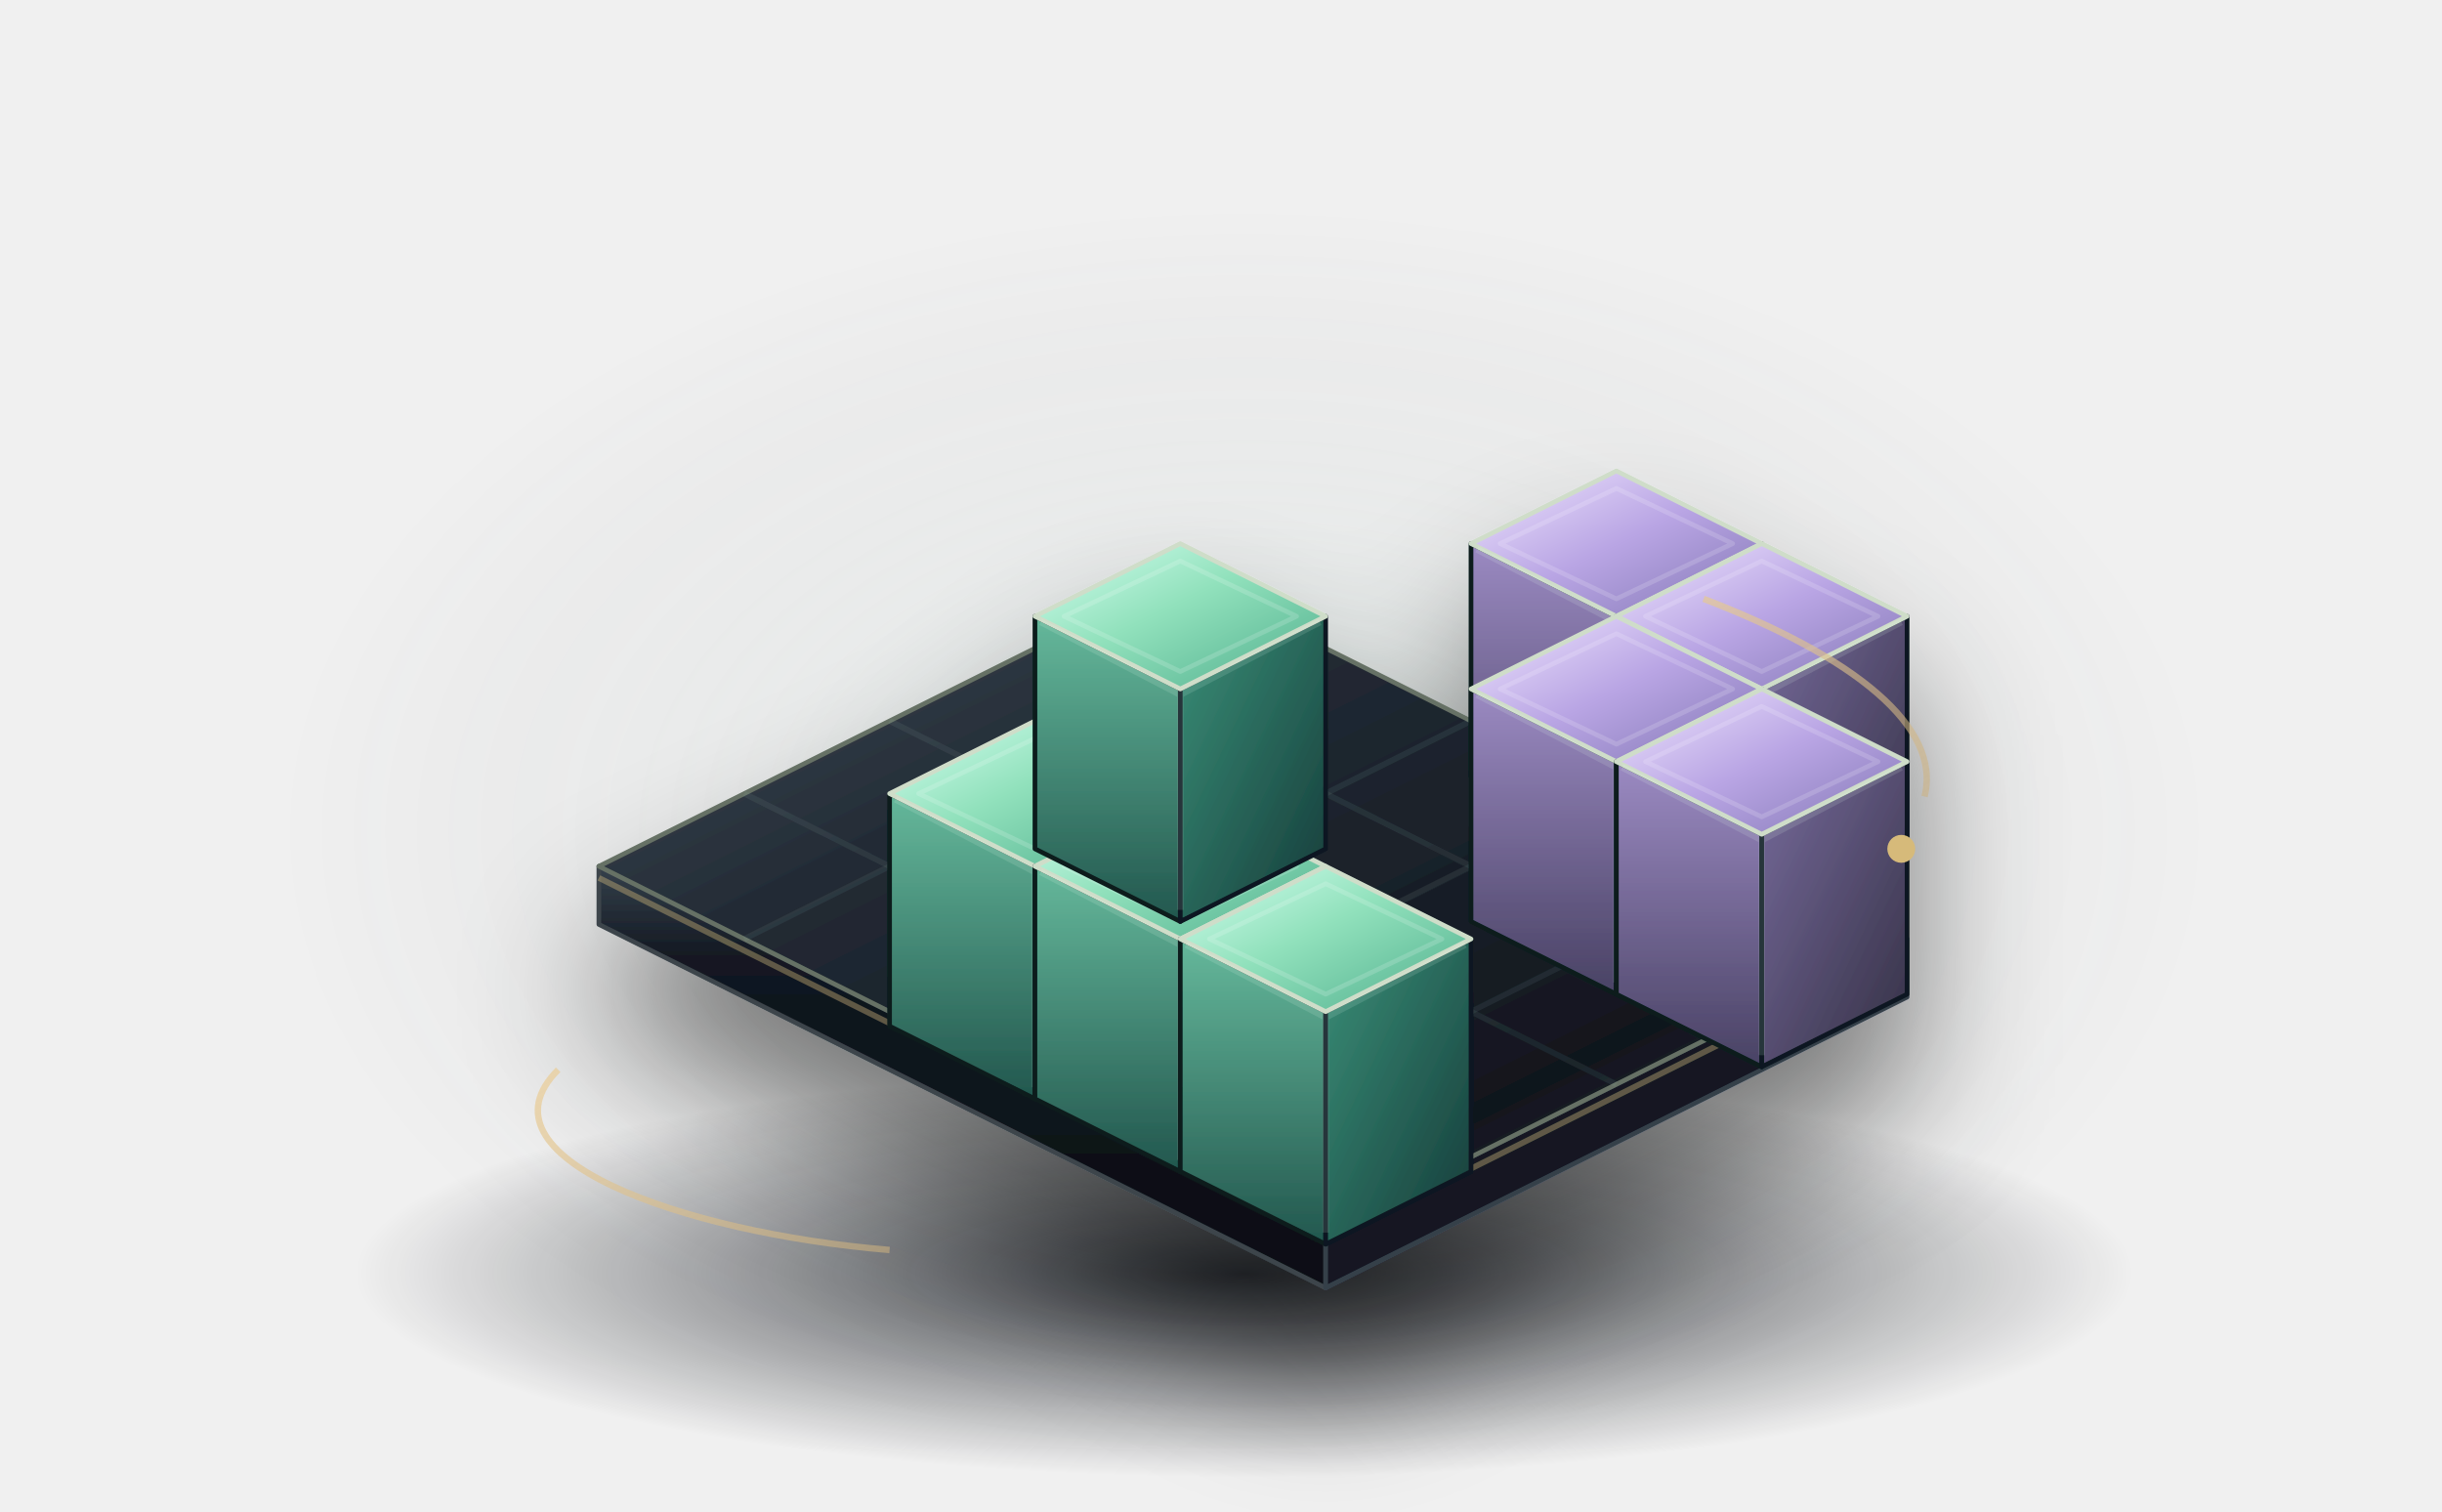
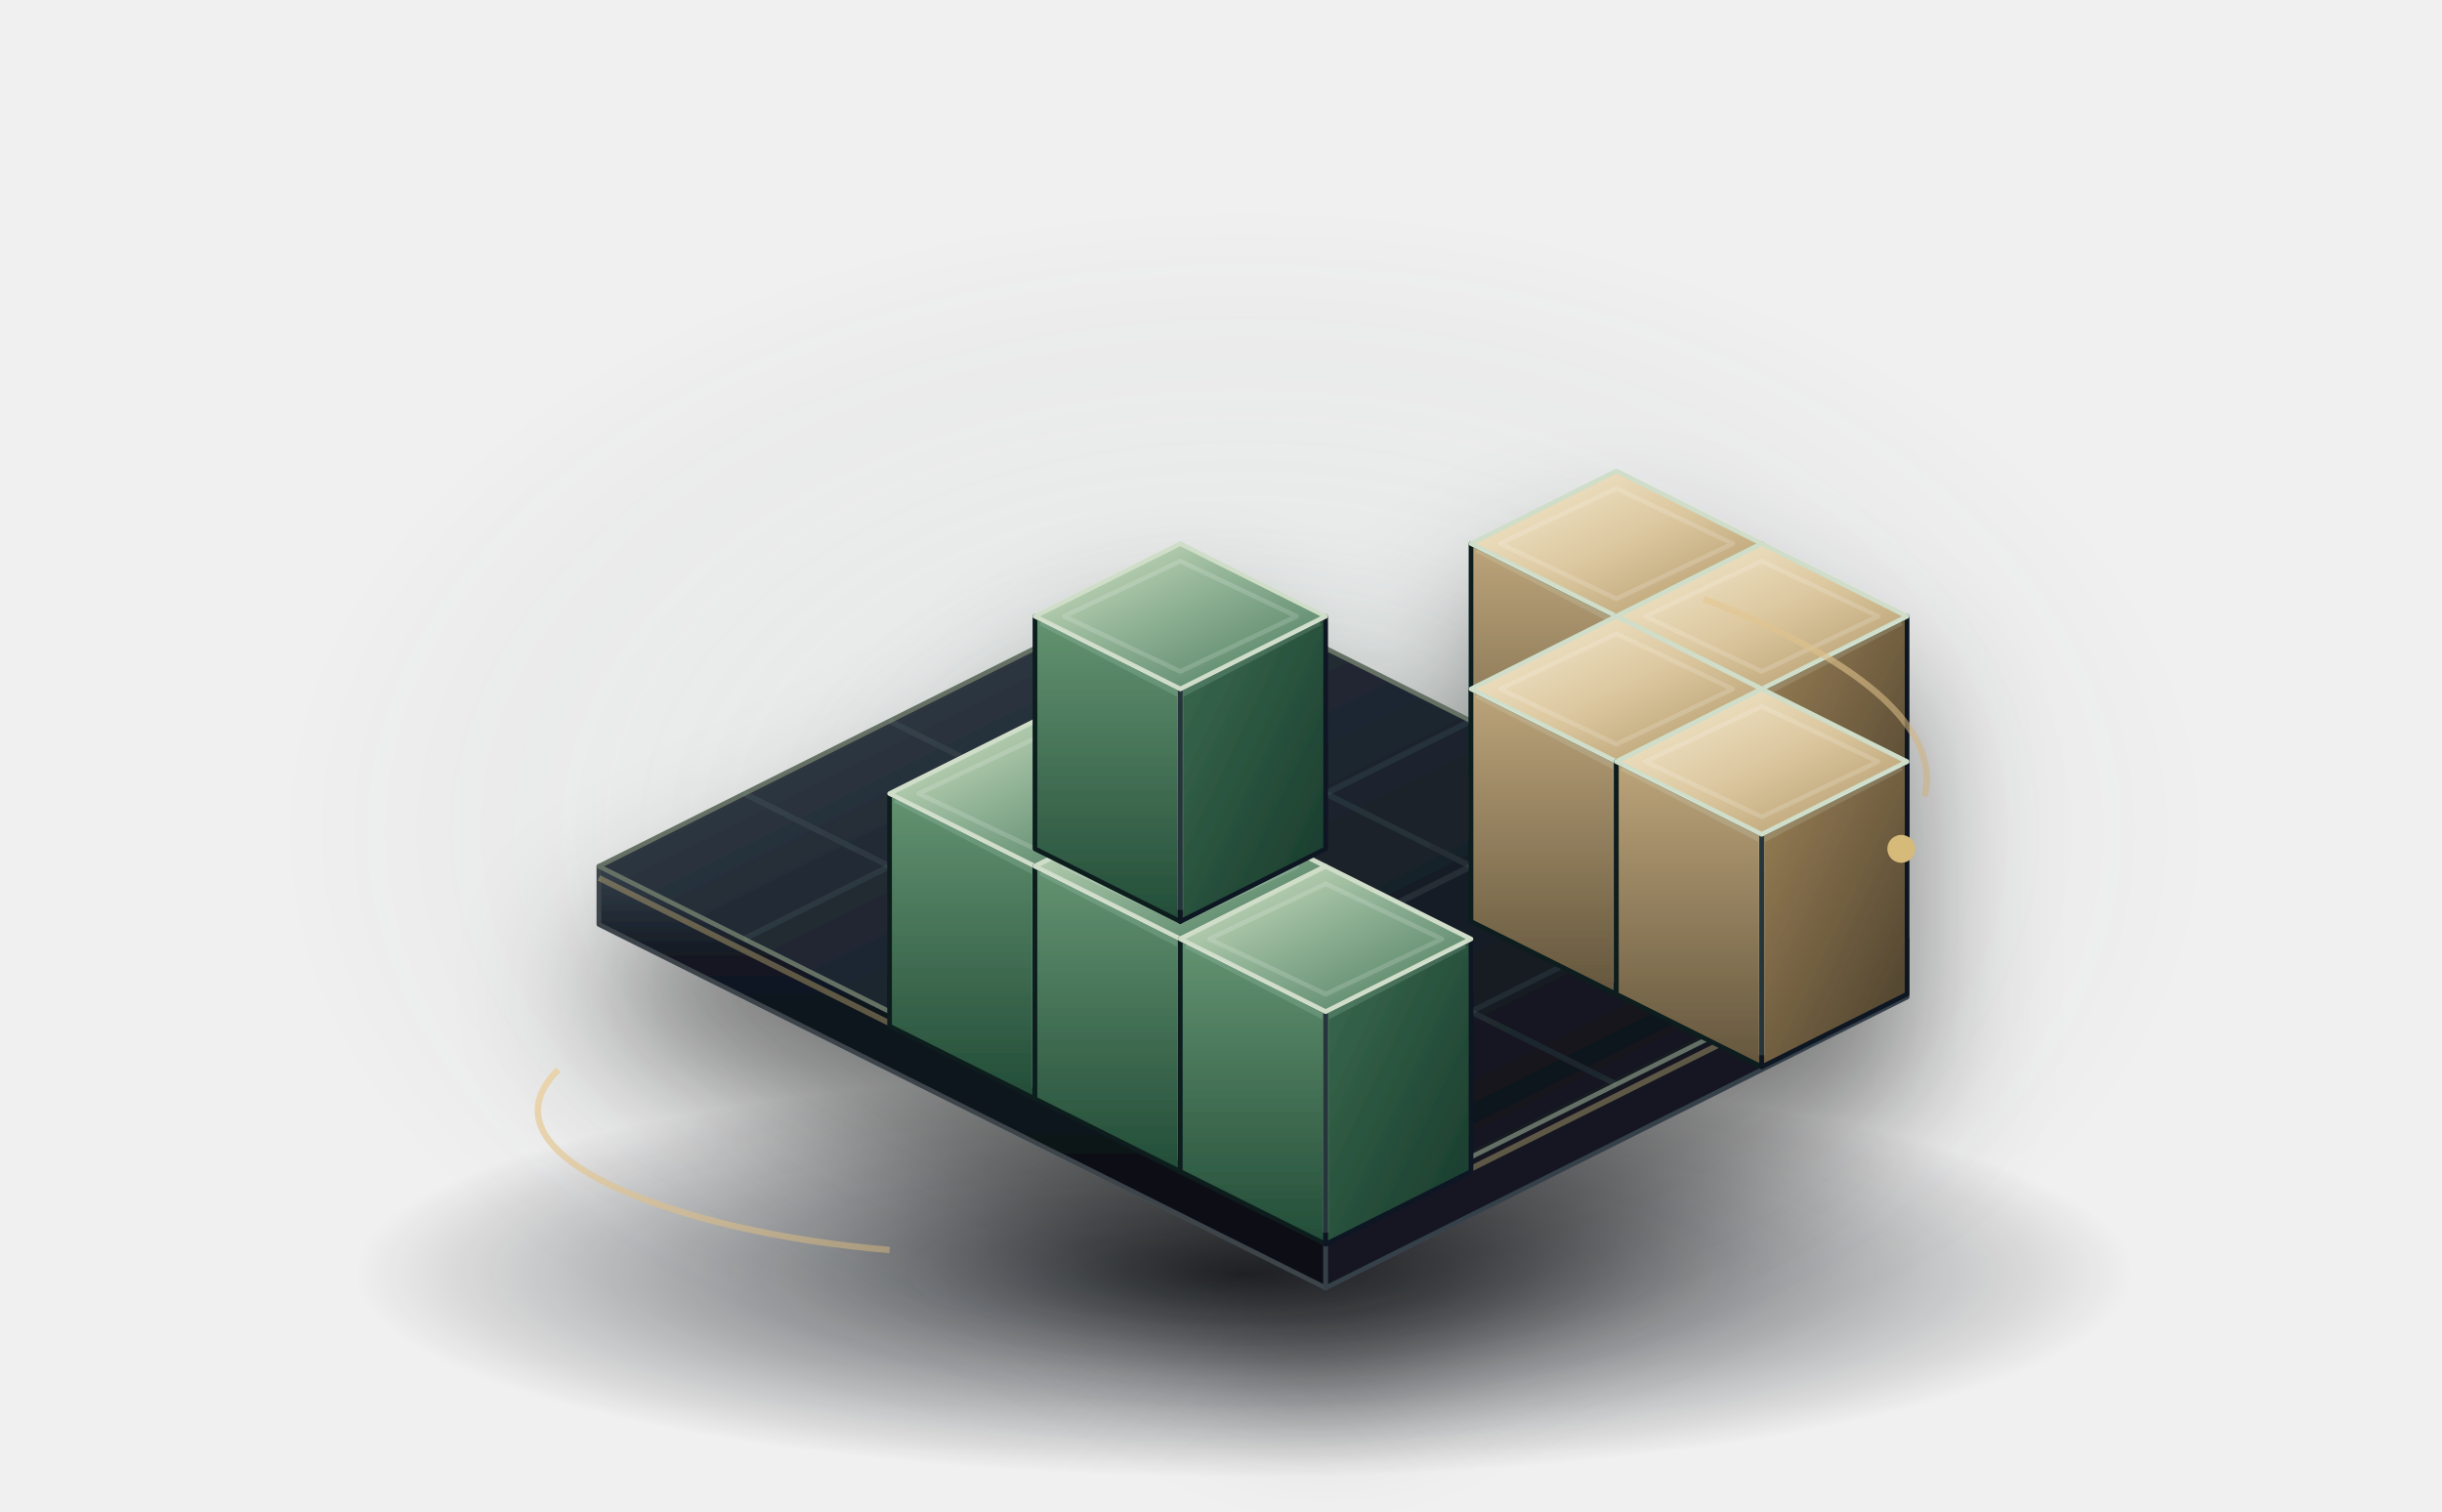
<svg xmlns="http://www.w3.org/2000/svg" width="420" height="260" viewBox="0 0 420 260" role="img" aria-labelledby="game-tetris-title">
  <defs>
    <linearGradient id="game-tetris-mint-top" x1="0" y1="0" x2="1" y2="1">
-       <stop stop-color="#D5FFF0" />
-       <stop offset=".45" stop-color="#91E1BC" />
-       <stop offset="1" stop-color="#4FAD8C" />
+       <stop stop-color="#d7e5c8" />
+       <stop offset=".45" stop-color="#90b295" />
+       <stop offset="1" stop-color="#48785a" />
    </linearGradient>
    <linearGradient id="game-tetris-mint-left" x1="0" y1="0" x2="0" y2="1">
-       <stop stop-color="#65B89B" />
-       <stop offset="1" stop-color="#22574E" />
+       <stop stop-color="#639371" />
+       <stop offset="1" stop-color="#234d38" />
    </linearGradient>
    <linearGradient id="game-tetris-mint-right" x1="0" y1="0" x2="1" y2="1">
-       <stop stop-color="#3A8F78" />
-       <stop offset="1" stop-color="#153B39" />
+       <stop stop-color="#3b6c4f" />
+       <stop offset="1" stop-color="#17382b" />
    </linearGradient>
    <linearGradient id="game-tetris-lavender-top" x1="0" y1="0" x2="1" y2="1">
-       <stop stop-color="#F0E7FF" />
-       <stop offset=".5" stop-color="#B9A5E4" />
-       <stop offset="1" stop-color="#8277B4" />
+       <stop stop-color="#f8eed5" />
+       <stop offset=".5" stop-color="#dcc8a0" />
+       <stop offset="1" stop-color="#ae9264" />
    </linearGradient>
    <linearGradient id="game-tetris-lavender-left" x1="0" y1="0" x2="0" y2="1">
-       <stop stop-color="#9B8AC2" />
-       <stop offset="1" stop-color="#494264" />
+       <stop stop-color="#bca47a" />
+       <stop offset="1" stop-color="#64563d" />
    </linearGradient>
    <linearGradient id="game-tetris-lavender-right" x1="0" y1="0" x2="1" y2="1">
-       <stop stop-color="#766A9B" />
-       <stop offset="1" stop-color="#343044" />
+       <stop stop-color="#9b8157" />
+       <stop offset="1" stop-color="#493e2b" />
    </linearGradient>
    <linearGradient id="game-tetris-gold-top" x1="0" y1="0" x2="1" y2="1">
      <stop stop-color="#FFF3CE" />
      <stop offset=".45" stop-color="#D8B974" />
      <stop offset="1" stop-color="#AF8648" />
    </linearGradient>
    <linearGradient id="game-tetris-gold-left" x1="0" y1="0" x2="0" y2="1">
      <stop stop-color="#B99A63" />
      <stop offset="1" stop-color="#65502E" />
    </linearGradient>
    <linearGradient id="game-tetris-gold-right" x1="0" y1="0" x2="1" y2="1">
      <stop stop-color="#967340" />
      <stop offset="1" stop-color="#463A27" />
    </linearGradient>
    <linearGradient id="game-tetris-ivory" x1="0" y1="0" x2="1" y2=".8">
      <stop stop-color="#FFFFF1" />
      <stop offset=".3" stop-color="#F1ECD8" />
      <stop offset=".62" stop-color="#CEBF99" />
      <stop offset=".85" stop-color="#F0E4C7" />
      <stop offset="1" stop-color="#A2916D" />
    </linearGradient>
    <linearGradient id="game-tetris-ivory-side" x1="0" y1="0" x2="1" y2=".3">
      <stop stop-color="#74654D" />
      <stop offset=".5" stop-color="#B9A884" />
      <stop offset="1" stop-color="#66583F" />
    </linearGradient>
    <linearGradient id="game-tetris-metal" x1="0" y1="0" x2="1" y2="1">
      <stop stop-color="#46515D" />
      <stop offset=".32" stop-color="#222A34" />
      <stop offset=".75" stop-color="#11161E" />
      <stop offset="1" stop-color="#303B47" />
    </linearGradient>
    <linearGradient id="game-tetris-metal-edge" x1="0" y1="0" x2="0" y2="1">
      <stop stop-color="#35404B" />
      <stop offset=".22" stop-color="#121821" />
      <stop offset="1" stop-color="#080D13" />
    </linearGradient>
    <linearGradient id="game-tetris-wood" x1="0" y1="0" x2="1" y2="1">
      <stop stop-color="#B18054" />
      <stop offset=".2" stop-color="#7E4D32" />
      <stop offset=".65" stop-color="#502E22" />
      <stop offset="1" stop-color="#A37045" />
    </linearGradient>
    <linearGradient id="game-tetris-copper" x1="0" y1="0" x2="1" y2=".6">
      <stop stop-color="#F1C99A" />
      <stop offset=".28" stop-color="#B57D4C" />
      <stop offset=".65" stop-color="#68422C" />
      <stop offset="1" stop-color="#D2A06B" />
    </linearGradient>
    <linearGradient id="game-tetris-orbit" x1="0" y1="0" x2="1" y2="1">
      <stop stop-color="#B08E56" stop-opacity=".08" />
      <stop offset=".3" stop-color="#F1D5A1" stop-opacity=".8" />
      <stop offset=".7" stop-color="#C8AB77" stop-opacity=".5" />
      <stop offset="1" stop-color="#A27E48" stop-opacity=".08" />
    </linearGradient>
    <radialGradient id="game-tetris-halo">
      <stop stop-color="#80BAA8" stop-opacity=".2" />
      <stop offset=".5" stop-color="#7C9A95" stop-opacity=".06" />
      <stop offset="1" stop-color="#0E1118" stop-opacity="0" />
    </radialGradient>
    <radialGradient id="game-tetris-floor">
      <stop stop-color="#00040B" stop-opacity=".8" />
      <stop offset="1" stop-color="#00040B" stop-opacity="0" />
    </radialGradient>
    <filter id="game-tetris-shadow" x="-40%" y="-40%" width="180%" height="200%">
      <feDropShadow dx="0" dy="16" stdDeviation="12" flood-color="#05080C" flood-opacity=".48" />
    </filter>
    <filter id="game-tetris-small-shadow" x="-40%" y="-40%" width="180%" height="200%">
      <feDropShadow dx="0" dy="8" stdDeviation="5" flood-color="#03060A" flood-opacity=".35" />
    </filter>
  </defs>
  <ellipse cx="214" cy="219" rx="155" ry="35" fill="url(#game-tetris-floor)" />
  <ellipse cx="214" cy="143" rx="165" ry="108" fill="url(#game-tetris-halo)" />
  <g filter="url(#game-tetris-shadow)">
    <polygon points="103.00,149.00 228.00,211.50 228.00,221.50 103.00,159.00" fill="url(#game-tetris-metal-edge)" stroke="#3D454C" stroke-width=".8" stroke-linejoin="round" />
    <polygon points="328.00,161.50 228.00,211.50 228.00,221.50 328.00,171.50" fill="#121822" stroke="#35404A" stroke-width=".8" stroke-linejoin="round" />
    <polygon points="203.00,99.00 328.00,161.50 228.00,211.50 103.00,149.00" fill="url(#game-tetris-metal)" stroke="#667165" stroke-width=".8" stroke-linejoin="round" />
    <path d="M228 111.5L128 161.5" stroke="#92B5AC" stroke-opacity=".1" />
    <path d="M253 124.0L153 174.0" stroke="#92B5AC" stroke-opacity=".1" />
    <path d="M278 136.5L178 186.5" stroke="#92B5AC" stroke-opacity=".1" />
    <path d="M303 149.0L203 199.0" stroke="#92B5AC" stroke-opacity=".1" />
    <path d="M178 111.5L303 174.0" stroke="#92B5AC" stroke-opacity=".1" />
    <path d="M153 124.0L278 186.5" stroke="#92B5AC" stroke-opacity=".1" />
    <path d="M128 136.5L253 199.0" stroke="#92B5AC" stroke-opacity=".1" />
    <path d="M103 151.0L228 213.5L328 163.5" fill="none" stroke="#D6BB7E" stroke-opacity=".4" />
    <g>
      <polygon points="153.00,136.50 178.00,149.00 178.00,189.00 153.00,176.50" fill="url(#game-tetris-mint-left)" stroke="#081D1D" stroke-width=".8" stroke-linejoin="round" />
      <polygon points="178.00,149.00 203.00,136.50 203.00,176.50 178.00,189.00" fill="url(#game-tetris-mint-right)" stroke="#0B1820" stroke-width=".8" stroke-linejoin="round" />
      <polygon points="153.00,136.50 178.00,124.00 203.00,136.50 178.00,149.00" fill="url(#game-tetris-mint-top)" stroke="#CFDDC9" stroke-width=".8" stroke-linejoin="round" />
      <polygon points="158.00,136.50 178.00,127.00 198.00,136.50 178.00,146.00" fill="none" stroke="#FFFFFF" stroke-width=".8" stroke-linejoin="round" opacity=".16" />
      <path d="M154.00 137.50L178.00 150.00L202.00 137.50M178.00 150.00v37" fill="none" stroke="#E7FFF1" stroke-opacity=".13" stroke-width="1.1" />
    </g>
    <g>
      <polygon points="253.00,93.50 278.00,106.00 278.00,146.00 253.00,133.50" fill="url(#game-tetris-lavender-left)" stroke="#081D1D" stroke-width=".8" stroke-linejoin="round" />
      <polygon points="278.00,106.00 303.00,93.50 303.00,133.50 278.00,146.00" fill="url(#game-tetris-lavender-right)" stroke="#0B1820" stroke-width=".8" stroke-linejoin="round" />
      <polygon points="253.00,93.50 278.00,81.00 303.00,93.50 278.00,106.00" fill="url(#game-tetris-lavender-top)" stroke="#CFDDC9" stroke-width=".8" stroke-linejoin="round" />
      <polygon points="258.00,93.50 278.00,84.00 298.00,93.50 278.00,103.00" fill="none" stroke="#FFFFFF" stroke-width=".8" stroke-linejoin="round" opacity=".16" />
      <path d="M254.00 94.50L278.00 107.00L302.00 94.50M278.00 107.00v37" fill="none" stroke="#E7FFF1" stroke-opacity=".13" stroke-width="1.1" />
    </g>
    <g>
      <polygon points="178.00,149.00 203.00,161.50 203.00,201.50 178.00,189.00" fill="url(#game-tetris-mint-left)" stroke="#081D1D" stroke-width=".8" stroke-linejoin="round" />
      <polygon points="203.00,161.50 228.00,149.00 228.00,189.00 203.00,201.50" fill="url(#game-tetris-mint-right)" stroke="#0B1820" stroke-width=".8" stroke-linejoin="round" />
      <polygon points="178.00,149.00 203.00,136.50 228.00,149.00 203.00,161.50" fill="url(#game-tetris-mint-top)" stroke="#CFDDC9" stroke-width=".8" stroke-linejoin="round" />
      <polygon points="183.00,149.00 203.00,139.50 223.00,149.00 203.00,158.50" fill="none" stroke="#FFFFFF" stroke-width=".8" stroke-linejoin="round" opacity=".16" />
      <path d="M179.00 150.00L203.00 162.50L227.00 150.00M203.00 162.50v37" fill="none" stroke="#E7FFF1" stroke-opacity=".13" stroke-width="1.1" />
    </g>
    <g>
      <polygon points="178.00,106.00 203.00,118.50 203.00,158.50 178.00,146.00" fill="url(#game-tetris-mint-left)" stroke="#081D1D" stroke-width=".8" stroke-linejoin="round" />
      <polygon points="203.00,118.50 228.00,106.00 228.00,146.00 203.00,158.50" fill="url(#game-tetris-mint-right)" stroke="#0B1820" stroke-width=".8" stroke-linejoin="round" />
      <polygon points="178.00,106.00 203.00,93.50 228.00,106.00 203.00,118.50" fill="url(#game-tetris-mint-top)" stroke="#CFDDC9" stroke-width=".8" stroke-linejoin="round" />
      <polygon points="183.00,106.00 203.00,96.50 223.00,106.00 203.00,115.50" fill="none" stroke="#FFFFFF" stroke-width=".8" stroke-linejoin="round" opacity=".16" />
      <path d="M179.00 107.00L203.00 119.50L227.00 107.00M203.00 119.50v37" fill="none" stroke="#E7FFF1" stroke-opacity=".13" stroke-width="1.1" />
    </g>
    <g>
      <polygon points="278.00,106.00 303.00,118.50 303.00,158.50 278.00,146.00" fill="url(#game-tetris-lavender-left)" stroke="#081D1D" stroke-width=".8" stroke-linejoin="round" />
      <polygon points="303.00,118.50 328.00,106.00 328.00,146.00 303.00,158.50" fill="url(#game-tetris-lavender-right)" stroke="#0B1820" stroke-width=".8" stroke-linejoin="round" />
      <polygon points="278.00,106.00 303.00,93.50 328.00,106.00 303.00,118.50" fill="url(#game-tetris-lavender-top)" stroke="#CFDDC9" stroke-width=".8" stroke-linejoin="round" />
      <polygon points="283.00,106.00 303.00,96.50 323.00,106.00 303.00,115.50" fill="none" stroke="#FFFFFF" stroke-width=".8" stroke-linejoin="round" opacity=".16" />
      <path d="M279.00 107.00L303.00 119.50L327.00 107.00M303.00 119.50v37" fill="none" stroke="#E7FFF1" stroke-opacity=".13" stroke-width="1.1" />
    </g>
    <g>
      <polygon points="203.00,161.50 228.00,174.00 228.00,214.00 203.00,201.50" fill="url(#game-tetris-mint-left)" stroke="#081D1D" stroke-width=".8" stroke-linejoin="round" />
      <polygon points="228.00,174.00 253.00,161.50 253.00,201.50 228.00,214.00" fill="url(#game-tetris-mint-right)" stroke="#0B1820" stroke-width=".8" stroke-linejoin="round" />
      <polygon points="203.00,161.50 228.00,149.00 253.00,161.50 228.00,174.00" fill="url(#game-tetris-mint-top)" stroke="#CFDDC9" stroke-width=".8" stroke-linejoin="round" />
      <polygon points="208.00,161.50 228.00,152.00 248.00,161.50 228.00,171.00" fill="none" stroke="#FFFFFF" stroke-width=".8" stroke-linejoin="round" opacity=".16" />
      <path d="M204.00 162.50L228.00 175.00L252.00 162.50M228.00 175.00v37" fill="none" stroke="#E7FFF1" stroke-opacity=".13" stroke-width="1.1" />
    </g>
    <g>
      <polygon points="253.00,118.50 278.00,131.00 278.00,171.00 253.00,158.50" fill="url(#game-tetris-lavender-left)" stroke="#081D1D" stroke-width=".8" stroke-linejoin="round" />
      <polygon points="278.00,131.00 303.00,118.50 303.00,158.50 278.00,171.00" fill="url(#game-tetris-lavender-right)" stroke="#0B1820" stroke-width=".8" stroke-linejoin="round" />
      <polygon points="253.00,118.50 278.00,106.00 303.00,118.50 278.00,131.00" fill="url(#game-tetris-lavender-top)" stroke="#CFDDC9" stroke-width=".8" stroke-linejoin="round" />
      <polygon points="258.00,118.50 278.00,109.00 298.00,118.50 278.00,128.00" fill="none" stroke="#FFFFFF" stroke-width=".8" stroke-linejoin="round" opacity=".16" />
      <path d="M254.00 119.50L278.00 132.00L302.00 119.50M278.00 132.00v37" fill="none" stroke="#E7FFF1" stroke-opacity=".13" stroke-width="1.1" />
    </g>
    <g>
      <polygon points="278.00,131.00 303.00,143.50 303.00,183.50 278.00,171.00" fill="url(#game-tetris-lavender-left)" stroke="#081D1D" stroke-width=".8" stroke-linejoin="round" />
      <polygon points="303.00,143.50 328.00,131.00 328.00,171.00 303.00,183.50" fill="url(#game-tetris-lavender-right)" stroke="#0B1820" stroke-width=".8" stroke-linejoin="round" />
      <polygon points="278.00,131.00 303.00,118.50 328.00,131.00 303.00,143.50" fill="url(#game-tetris-lavender-top)" stroke="#CFDDC9" stroke-width=".8" stroke-linejoin="round" />
      <polygon points="283.00,131.00 303.00,121.50 323.00,131.00 303.00,140.50" fill="none" stroke="#FFFFFF" stroke-width=".8" stroke-linejoin="round" opacity=".16" />
      <path d="M279.00 132.00L303.00 144.50L327.00 132.00M303.00 144.50v37" fill="none" stroke="#E7FFF1" stroke-opacity=".13" stroke-width="1.1" />
    </g>
  </g>
  <path d="M96 184c-15 15 21 28 57 31M293 103c26 10 41 22 38 34" fill="none" stroke="url(#game-tetris-orbit)" stroke-width="1.1" />
  <circle cx="327" cy="146" r="2.4" fill="#D6BA7A" />
</svg>
